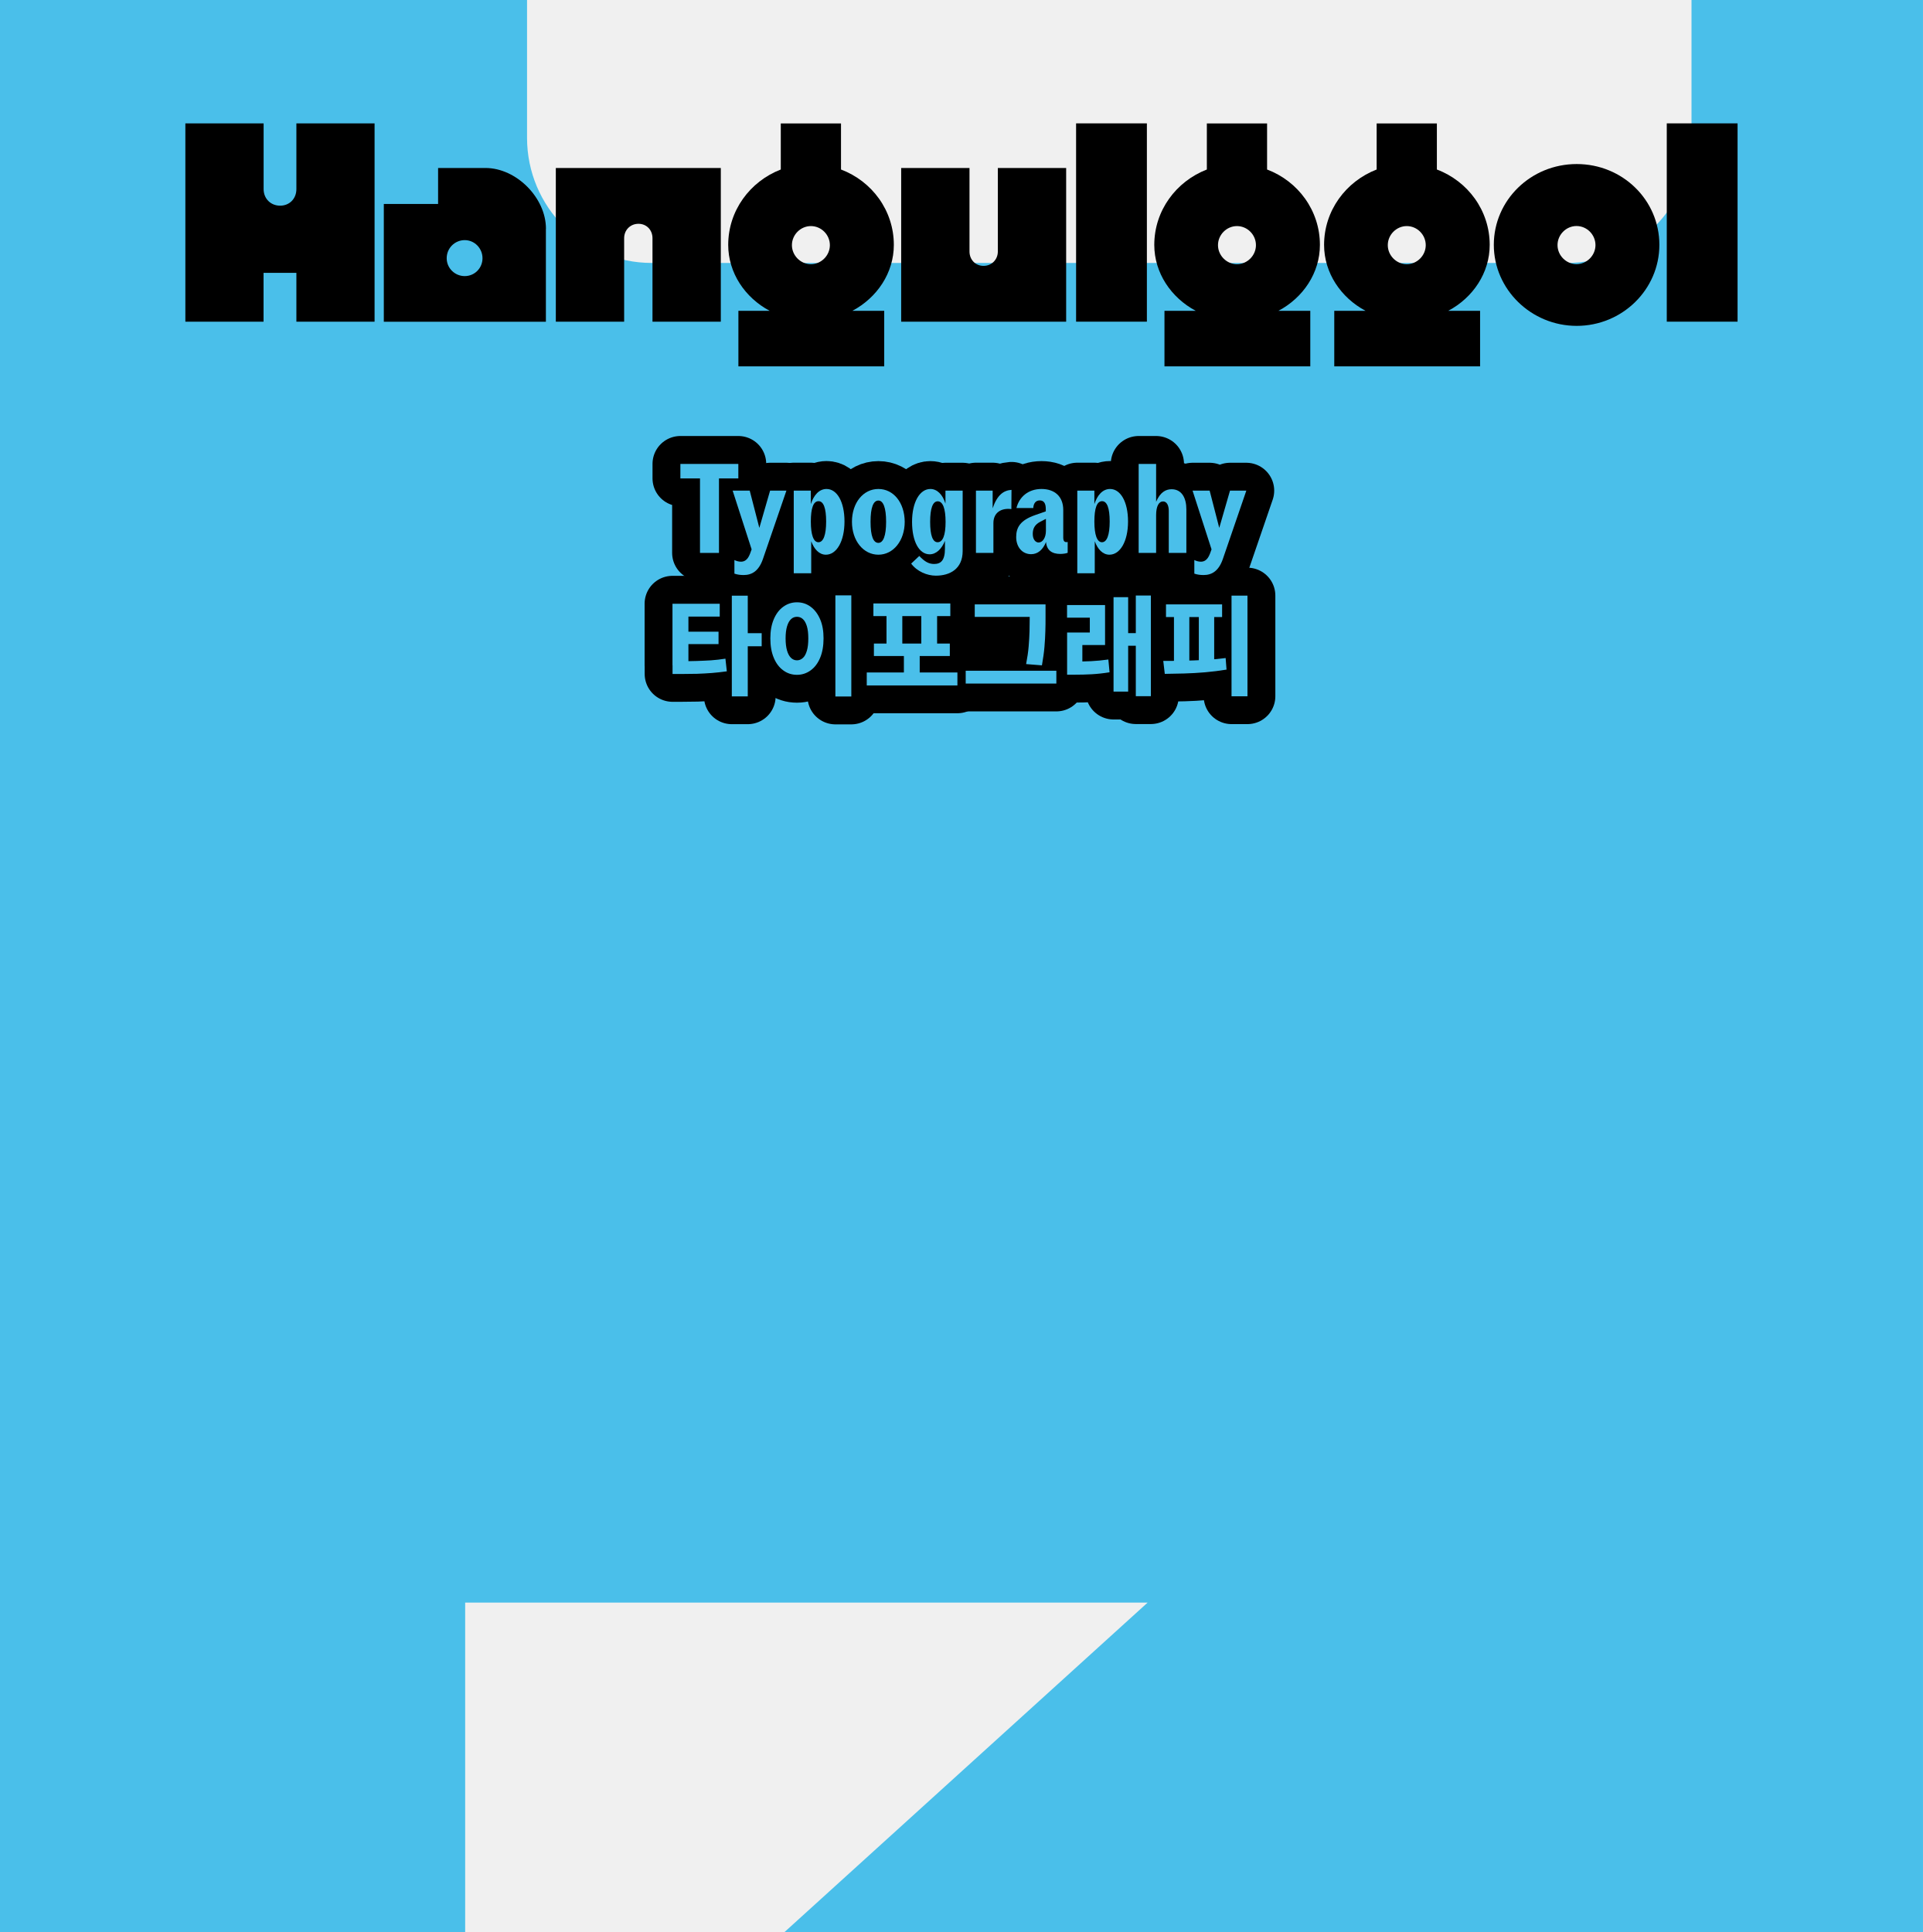
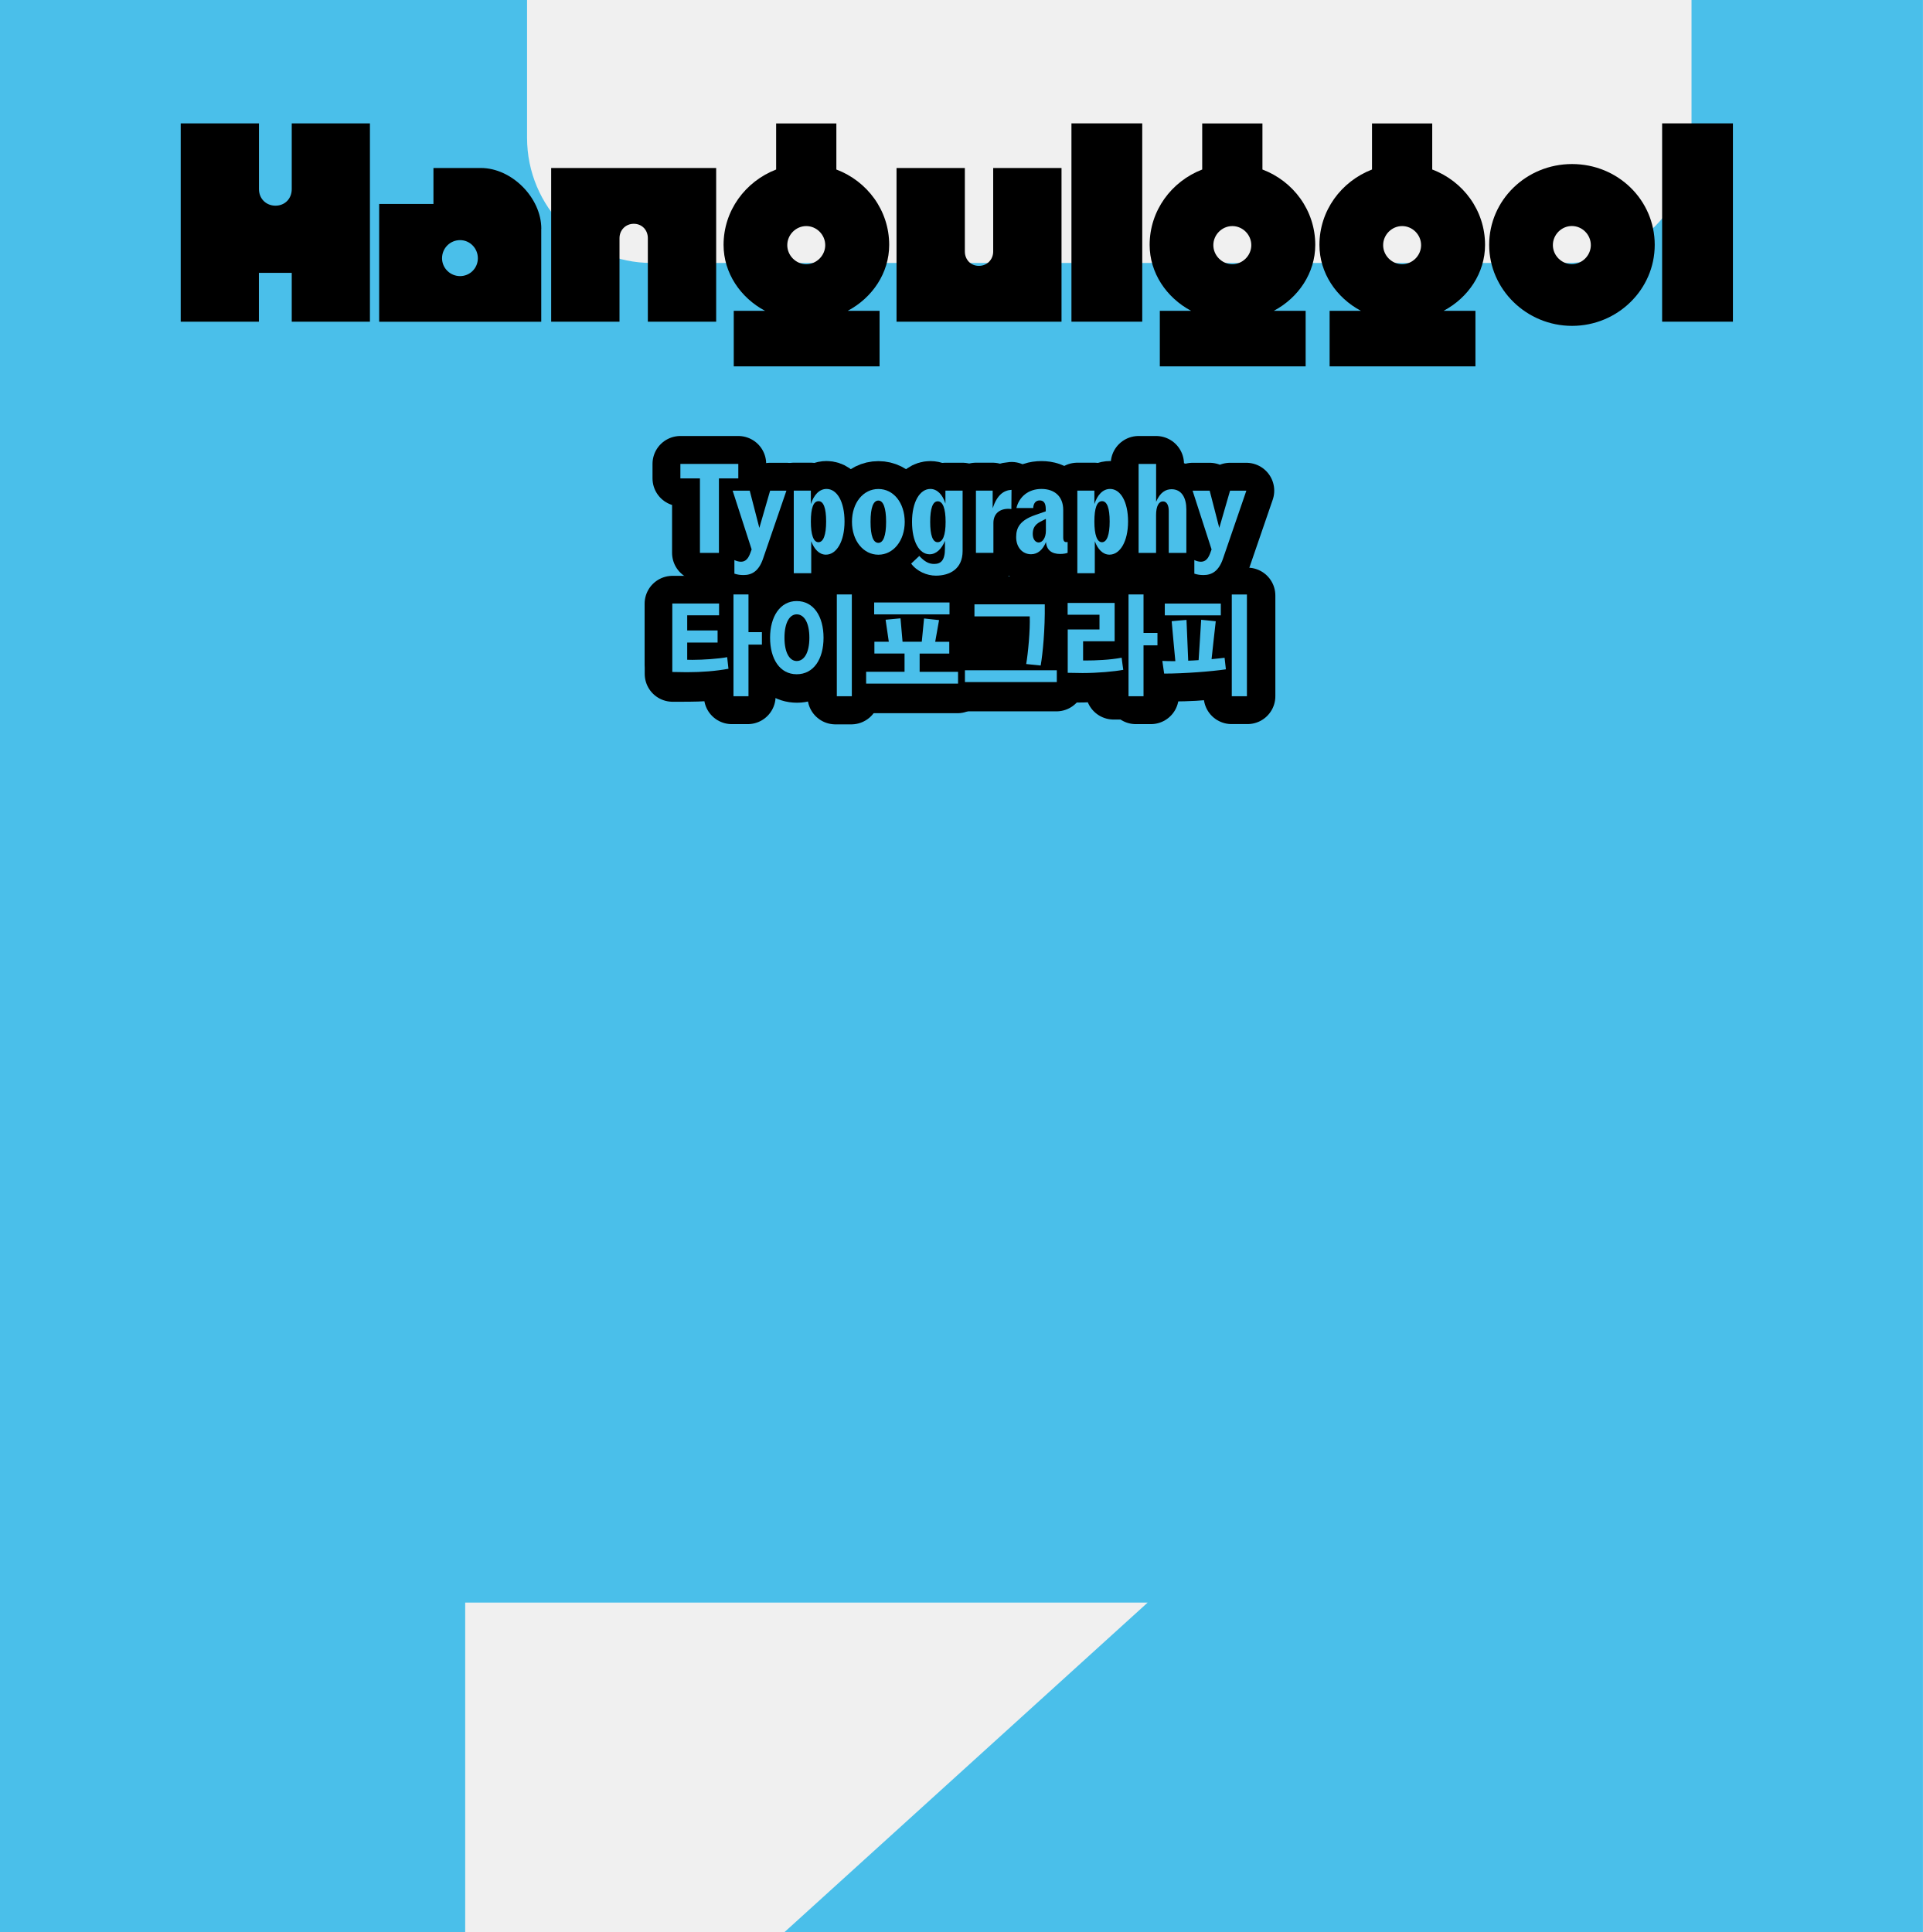
<svg xmlns="http://www.w3.org/2000/svg" width="414" height="416" viewBox="0 0 414 416" fill="none">
-   <g clip-path="url(#clip0_209_8533)">
-     <path d="M414 416V0H364.165V29.657C364.165 44.547 352.153 56.617 337.334 56.617H140.297C125.479 56.617 113.466 44.547 113.466 29.657V0H0V416H100.146V345.068H247.076L168.912 416H413.986H414Z" fill="#4ABFEA" />
-     <path d="M39.92 26.564H56.754V40.715C56.754 42.795 58.293 44.286 60.308 44.286C62.324 44.286 63.809 42.795 63.809 40.715V26.564H80.643V69.263H63.809V58.752H56.74V69.263H39.906V26.564H39.92Z" fill="black" />
-     <path d="M117.525 49.254V69.276H82.631V43.917H94.317V36.171H104.518C111.165 36.171 117.539 42.576 117.539 49.254H117.525ZM96.169 55.604C96.169 57.739 97.926 59.45 100.051 59.45C102.175 59.45 103.878 57.739 103.878 55.604C103.878 53.469 102.175 51.704 100.051 51.704C97.926 51.704 96.169 53.415 96.169 55.604Z" fill="black" />
-     <path d="M119.65 36.171H155.184V69.263H140.474V51.28C140.474 49.514 139.194 48.187 137.451 48.187C135.707 48.187 134.373 49.528 134.373 51.28V69.263H119.663V36.171H119.65Z" fill="black" />
-     <path d="M158.956 66.922H165.698C160.386 64.09 156.777 58.752 156.777 52.73C156.777 45.368 161.449 39.072 168.095 36.499V26.577H181.061V36.499C187.708 39.004 192.434 45.313 192.434 52.73C192.434 58.766 188.824 64.103 183.513 66.922H190.363V78.884H158.97V66.922H158.956ZM178.664 52.785C178.664 50.541 176.812 48.68 174.578 48.68C172.344 48.68 170.492 50.554 170.492 52.785C170.492 55.016 172.358 56.891 174.578 56.891C176.798 56.891 178.664 55.016 178.664 52.785Z" fill="black" />
-     <path d="M229.548 69.263H194.014V36.171H208.723V54.154C208.723 55.919 210.003 57.247 211.747 57.247C213.49 57.247 214.825 55.906 214.825 54.154V36.171H229.534V69.263H229.548Z" fill="black" />
-     <path d="M231.672 26.564H246.913V69.263H231.672V26.564Z" fill="black" />
-     <path d="M250.685 66.922H257.427C252.116 64.09 248.506 58.752 248.506 52.73C248.506 45.368 253.178 39.072 259.824 36.499V26.577H272.79V36.499C279.437 39.004 284.163 45.313 284.163 52.73C284.163 58.766 280.554 64.103 275.242 66.922H282.093V78.884H250.699V66.922H250.685ZM270.393 52.785C270.393 50.541 268.541 48.68 266.307 48.68C264.074 48.68 262.221 50.554 262.221 52.785C262.221 55.016 264.087 56.891 266.307 56.891C268.527 56.891 270.393 55.016 270.393 52.785Z" fill="black" />
-     <path d="M287.241 66.922H293.983C288.671 64.09 285.062 58.752 285.062 52.73C285.062 45.368 289.733 39.072 296.38 36.499V26.577H309.346V36.499C315.992 39.004 320.718 45.313 320.718 52.73C320.718 58.766 317.109 64.103 311.797 66.922H318.648V78.884H287.255V66.922H287.241ZM306.949 52.785C306.949 50.541 305.096 48.68 302.863 48.68C300.629 48.68 298.777 50.554 298.777 52.785C298.777 55.016 300.643 56.891 302.863 56.891C305.083 56.891 306.949 55.016 306.949 52.785Z" fill="black" />
-     <path d="M321.604 52.717C321.604 43.11 329.571 35.322 339.445 35.322C349.32 35.322 357.246 43.069 357.246 52.717C357.246 62.365 349.224 70.166 339.445 70.166C329.666 70.166 321.604 62.324 321.604 52.717ZM343.49 52.772C343.49 50.527 341.638 48.666 339.405 48.666C337.171 48.666 335.319 50.541 335.319 52.772C335.319 55.002 337.185 56.877 339.405 56.877C341.625 56.877 343.49 55.002 343.49 52.772Z" fill="black" />
-     <path d="M358.84 26.564H374.081V69.263H358.84V26.564Z" fill="black" />
-     <path d="M150.703 103.001H146.481V99.881H158.956V103.001H154.789V119.041H150.703V103.001Z" fill="#4ABFEA" stroke="black" stroke-width="12" stroke-linecap="round" stroke-linejoin="round" />
-     <path d="M158.112 123.516V120.587C158.466 120.779 159.038 120.943 159.501 120.943C160.128 120.943 160.918 120.724 161.49 119.192L161.817 118.288L157.731 105.643H161.408L163.478 113.663L165.794 105.643H169.308L164.241 120.396C163.342 122.969 161.871 123.817 160.101 123.817C159.392 123.817 158.766 123.735 158.112 123.516Z" fill="#4ABFEA" stroke="black" stroke-width="12" stroke-linecap="round" stroke-linejoin="round" />
-     <path d="M170.887 105.629H174.565V108.53C175.191 106.587 176.363 105.273 177.942 105.273C180.176 105.273 181.811 107.983 181.811 112.28C181.811 116.577 180.094 119.424 177.806 119.424C176.363 119.424 175.273 118.247 174.647 116.523V123.42H170.887V105.629ZM176.199 116.742C177.261 116.742 177.861 115.182 177.861 112.28C177.861 109.379 177.289 107.901 176.226 107.901C175.11 107.901 174.565 109.406 174.565 112.28C174.565 115.154 175.137 116.742 176.199 116.742Z" fill="#4ABFEA" stroke="black" stroke-width="12" stroke-linecap="round" stroke-linejoin="round" />
-     <path d="M183.417 112.349C183.417 108.27 185.842 105.287 189.111 105.287C192.379 105.287 194.749 108.243 194.776 112.349C194.776 116.427 192.325 119.438 189.111 119.438C185.896 119.438 183.417 116.454 183.417 112.349ZM189.111 116.892C190.146 116.892 190.772 115.387 190.772 112.349C190.772 109.31 190.146 107.778 189.111 107.778C188.021 107.778 187.422 109.256 187.422 112.349C187.422 115.442 188.021 116.892 189.111 116.892Z" fill="#4ABFEA" stroke="black" stroke-width="12" stroke-linecap="round" stroke-linejoin="round" />
-     <path d="M196.166 121.354L197.909 119.711C199.053 120.916 199.952 121.436 201.096 121.436C202.54 121.436 203.439 120.697 203.439 118.124V116.454C202.758 118.179 201.559 119.356 200.143 119.356C197.909 119.356 196.356 116.646 196.356 112.376C196.356 108.106 198.018 105.287 200.306 105.287C201.75 105.287 202.948 106.491 203.548 108.435V105.643H207.252V118.644C207.252 122.531 204.474 123.954 201.477 123.954C199.598 123.954 197.419 123.051 196.166 121.354ZM201.859 116.755C202.976 116.755 203.575 115.25 203.575 112.376C203.575 109.502 202.976 107.942 201.886 107.942C200.796 107.942 200.252 109.502 200.252 112.376C200.252 115.25 200.797 116.755 201.859 116.755Z" fill="#4ABFEA" stroke="black" stroke-width="12" stroke-linecap="round" stroke-linejoin="round" />
-     <path d="M210.112 105.629H213.708V109.434C214.661 106.587 216.051 105.574 217.767 105.465L217.739 109.598C215.478 109.324 213.871 110.419 213.871 112.609V119.041H210.112V105.629Z" fill="#4ABFEA" stroke="black" stroke-width="12" stroke-linecap="round" stroke-linejoin="round" />
-     <path d="M218.774 115.633C218.774 113.608 219.619 112.048 222.806 110.925L225.148 110.104V109.584C225.148 108.352 224.713 107.75 223.841 107.75C222.969 107.75 222.506 108.407 222.452 109.393H218.829C219.428 106.957 221.417 105.287 224.222 105.287C227.028 105.287 228.908 106.874 228.908 109.803V115.743C228.908 116.536 229.207 116.728 229.589 116.728C229.725 116.728 229.806 116.701 229.861 116.701V119.027C229.561 119.164 228.908 119.274 228.254 119.274C226.483 119.274 225.339 118.48 225.203 116.701C224.522 118.37 223.432 119.328 221.989 119.328C220.136 119.328 218.774 117.85 218.774 115.633ZM223.596 116.81C224.467 116.81 225.176 115.797 225.176 114.292V111.719L224.004 112.321C222.724 112.978 222.343 113.854 222.343 114.976C222.343 116.181 222.969 116.81 223.596 116.81Z" fill="#4ABFEA" stroke="black" stroke-width="12" stroke-linecap="round" stroke-linejoin="round" />
-     <path d="M231.931 105.629H235.609V108.53C236.235 106.587 237.406 105.273 238.986 105.273C241.22 105.273 242.854 107.983 242.854 112.28C242.854 116.577 241.138 119.424 238.85 119.424C237.406 119.424 236.317 118.247 235.69 116.523V123.42H231.931V105.629ZM237.243 116.742C238.305 116.742 238.904 115.182 238.904 112.28C238.904 109.379 238.332 107.901 237.27 107.901C236.153 107.901 235.609 109.406 235.609 112.28C235.609 115.154 236.181 116.742 237.243 116.742Z" fill="#4ABFEA" stroke="black" stroke-width="12" stroke-linecap="round" stroke-linejoin="round" />
-     <path d="M245.142 99.881H248.901V108.038C249.773 105.985 250.972 105.328 252.225 105.328C254.458 105.328 255.412 107.271 255.412 109.653V119.041H251.625V109.981C251.625 108.831 251.217 107.956 250.4 107.956C249.501 107.956 248.901 108.968 248.901 110.912V119.041H245.142V99.881Z" fill="#4ABFEA" stroke="black" stroke-width="12" stroke-linecap="round" stroke-linejoin="round" />
-     <path d="M257.128 123.516V120.587C257.482 120.779 258.054 120.943 258.517 120.943C259.143 120.943 259.933 120.724 260.505 119.192L260.832 118.288L256.746 105.643H260.424L262.494 113.663L264.809 105.643H268.323L263.257 120.396C262.358 122.969 260.887 123.817 259.116 123.817C258.408 123.817 257.781 123.735 257.128 123.516Z" fill="#4ABFEA" stroke="black" stroke-width="12" stroke-linecap="round" stroke-linejoin="round" />
-     <path d="M144.792 129.989H154.952V132.754H148.21V143.223H144.778V129.989H144.792ZM144.792 142.347H146.644C147.816 142.347 148.932 142.347 149.981 142.306C151.03 142.265 152.051 142.238 153.059 142.169C154.067 142.101 155.102 141.978 156.178 141.814L156.478 144.537C155.402 144.688 154.326 144.811 153.277 144.893C152.228 144.975 151.152 145.03 150.076 145.071C148.987 145.098 147.843 145.112 146.644 145.112H144.792V142.347ZM147.407 135.997H154.694V138.68H147.407V135.997ZM157.554 128.251H160.986V149.929H157.554V128.251ZM160.237 136.326H163.982V139.145H160.237V136.326Z" fill="#4ABFEA" stroke="black" stroke-width="12" stroke-linecap="round" stroke-linejoin="round" />
-     <path d="M171.582 129.688C172.672 129.688 173.652 130.003 174.524 130.646C175.382 131.276 176.063 132.179 176.567 133.342C177.071 134.506 177.302 135.874 177.302 137.462C177.302 139.049 177.057 140.472 176.567 141.636C176.077 142.813 175.396 143.716 174.524 144.345C173.652 144.975 172.685 145.303 171.582 145.303C170.479 145.303 169.498 144.989 168.627 144.345C167.755 143.716 167.074 142.813 166.584 141.636C166.093 140.459 165.848 139.077 165.848 137.462C165.848 135.847 166.093 134.506 166.584 133.342C167.074 132.179 167.755 131.276 168.627 130.646C169.498 130.017 170.479 129.688 171.582 129.688ZM171.582 132.809C171.092 132.809 170.656 132.973 170.302 133.315C169.934 133.657 169.648 134.177 169.444 134.861C169.239 135.546 169.131 136.422 169.131 137.462C169.131 138.502 169.239 139.391 169.444 140.089C169.648 140.787 169.934 141.307 170.302 141.663C170.67 142.005 171.092 142.183 171.582 142.183C172.072 142.183 172.481 142.005 172.862 141.663C173.244 141.321 173.516 140.787 173.72 140.089C173.925 139.391 174.02 138.515 174.02 137.462C174.02 136.408 173.925 135.559 173.72 134.861C173.516 134.177 173.23 133.657 172.862 133.315C172.495 132.973 172.072 132.809 171.582 132.809ZM179.849 128.197H183.281V149.97H179.849V128.197Z" fill="#4ABFEA" stroke="black" stroke-width="12" stroke-linecap="round" stroke-linejoin="round" />
-     <path d="M186.604 144.783H206.122V147.575H186.604V144.783ZM188.035 129.921H204.596V132.644H188.035V129.921ZM188.144 138.556H204.487V141.239H188.144V138.556ZM190.854 132.206H194.259V138.844H190.854V132.206ZM194.599 140.089H198.004V146.042H194.599V140.089ZM198.345 132.206H201.75V138.844H198.345V132.206Z" fill="#4ABFEA" stroke="black" stroke-width="12" stroke-linecap="round" stroke-linejoin="round" />
-     <path d="M207.906 144.414H227.423V147.178H207.906V144.414ZM209.854 130.126H223.473V132.822H209.854V130.126ZM221.689 130.126H225.094V132.822C225.094 133.862 225.094 134.902 225.053 135.943C225.012 136.983 224.972 138.091 224.863 139.268C224.767 140.445 224.577 141.773 224.318 143.251L220.913 142.977C221.172 141.608 221.362 140.349 221.458 139.186C221.553 138.023 221.621 136.928 221.648 135.888C221.676 134.848 221.689 133.835 221.689 132.836V130.14V130.126Z" fill="#4ABFEA" stroke="black" stroke-width="12" stroke-linecap="round" stroke-linejoin="round" />
-     <path d="M229.711 130.277H237.91V138.885H233.021V143.442H229.738V136.189H234.628V133H229.725V130.277H229.711ZM229.738 142.443H231.264C232.544 142.443 233.77 142.416 234.928 142.361C236.099 142.306 237.325 142.183 238.618 142.005L238.877 144.756C237.529 144.975 236.262 145.112 235.05 145.18C233.838 145.249 232.571 145.276 231.264 145.276H229.738V142.457V142.443ZM239.735 128.58H242.881V148.916H239.735V128.58ZM241.86 136.326H245.292V139.049H241.86V136.326ZM244.529 128.224H247.771V149.902H244.529V128.224Z" fill="#4ABFEA" stroke="black" stroke-width="12" stroke-linecap="round" stroke-linejoin="round" />
-     <path d="M250.767 145.084L250.44 142.293C251.734 142.293 253.137 142.293 254.649 142.252C256.161 142.224 257.713 142.169 259.293 142.087C260.873 142.005 262.399 141.868 263.87 141.677L264.06 144.168C262.562 144.414 261.037 144.605 259.47 144.742C257.904 144.879 256.392 144.961 254.921 145.002C253.45 145.043 252.061 145.071 250.767 145.084ZM251.026 130.126H263.107V132.85H251.026V130.126ZM252.742 132.261H256.052V143.032H252.742V132.261ZM258.095 132.261H261.404V143.032H258.095V132.261ZM265.136 128.238H268.568V149.915H265.136V128.238Z" fill="#4ABFEA" stroke="black" stroke-width="12" stroke-linecap="round" stroke-linejoin="round" />
-     <path d="M150.703 103.015H146.481V99.895H158.956V103.015H154.789V119.055H150.703V103.015Z" fill="#4ABFEA" />
-     <path d="M158.112 123.516V120.587C158.466 120.779 159.038 120.943 159.501 120.943C160.128 120.943 160.918 120.724 161.49 119.192L161.817 118.288L157.731 105.643H161.408L163.478 113.663L165.794 105.643H169.308L164.241 120.396C163.342 122.969 161.871 123.817 160.101 123.817C159.392 123.817 158.766 123.735 158.112 123.516Z" fill="#4ABFEA" />
-     <path d="M170.887 105.643H174.565V108.544C175.191 106.601 176.363 105.287 177.942 105.287C180.176 105.287 181.811 107.997 181.811 112.294C181.811 116.591 180.094 119.438 177.806 119.438C176.363 119.438 175.273 118.261 174.647 116.536V123.434H170.887V105.643ZM176.199 116.755C177.261 116.755 177.861 115.195 177.861 112.294C177.861 109.393 177.289 107.915 176.226 107.915C175.11 107.915 174.565 109.42 174.565 112.294C174.565 115.168 175.137 116.755 176.199 116.755Z" fill="#4ABFEA" />
-     <path d="M183.417 112.349C183.417 108.27 185.842 105.287 189.111 105.287C192.379 105.287 194.749 108.243 194.776 112.349C194.776 116.427 192.325 119.438 189.111 119.438C185.896 119.438 183.417 116.454 183.417 112.349ZM189.111 116.892C190.146 116.892 190.772 115.387 190.772 112.349C190.772 109.31 190.146 107.778 189.111 107.778C188.021 107.778 187.422 109.256 187.422 112.349C187.422 115.442 188.021 116.892 189.111 116.892Z" fill="#4ABFEA" />
-     <path d="M196.166 121.354L197.909 119.711C199.053 120.916 199.952 121.436 201.096 121.436C202.54 121.436 203.439 120.697 203.439 118.124V116.454C202.758 118.179 201.559 119.356 200.143 119.356C197.909 119.356 196.356 116.646 196.356 112.376C196.356 108.106 198.018 105.287 200.306 105.287C201.75 105.287 202.948 106.491 203.548 108.435V105.643H207.252V118.644C207.252 122.531 204.474 123.954 201.477 123.954C199.598 123.954 197.419 123.051 196.166 121.354ZM201.859 116.755C202.976 116.755 203.575 115.25 203.575 112.376C203.575 109.502 202.976 107.942 201.886 107.942C200.796 107.942 200.252 109.502 200.252 112.376C200.252 115.25 200.797 116.755 201.859 116.755Z" fill="#4ABFEA" />
-     <path d="M210.112 105.643H213.708V109.447C214.661 106.601 216.051 105.588 217.767 105.479L217.739 109.612C215.478 109.338 213.871 110.433 213.871 112.622V119.055H210.112V105.643Z" fill="#4ABFEA" />
-     <path d="M218.774 115.633C218.774 113.608 219.619 112.048 222.806 110.925L225.148 110.104V109.584C225.148 108.352 224.713 107.75 223.841 107.75C222.969 107.75 222.506 108.407 222.452 109.393H218.829C219.428 106.957 221.417 105.287 224.222 105.287C227.028 105.287 228.908 106.874 228.908 109.803V115.743C228.908 116.536 229.207 116.728 229.589 116.728C229.725 116.728 229.806 116.701 229.861 116.701V119.027C229.561 119.164 228.908 119.274 228.254 119.274C226.483 119.274 225.339 118.48 225.203 116.701C224.522 118.37 223.432 119.328 221.989 119.328C220.136 119.328 218.774 117.85 218.774 115.633ZM223.596 116.81C224.467 116.81 225.176 115.797 225.176 114.292V111.719L224.004 112.321C222.724 112.978 222.343 113.854 222.343 114.976C222.343 116.181 222.969 116.81 223.596 116.81Z" fill="#4ABFEA" />
-     <path d="M231.931 105.643H235.609V108.544C236.235 106.601 237.406 105.287 238.986 105.287C241.22 105.287 242.854 107.997 242.854 112.294C242.854 116.591 241.138 119.438 238.85 119.438C237.406 119.438 236.317 118.261 235.69 116.536V123.434H231.931V105.643ZM237.243 116.755C238.305 116.755 238.904 115.195 238.904 112.294C238.904 109.393 238.332 107.915 237.27 107.915C236.153 107.915 235.609 109.42 235.609 112.294C235.609 115.168 236.181 116.755 237.243 116.755Z" fill="#4ABFEA" />
-     <path d="M245.142 99.895H248.901V108.051C249.773 105.999 250.972 105.342 252.225 105.342C254.458 105.342 255.412 107.285 255.412 109.666V119.055H251.625V109.995C251.625 108.845 251.217 107.969 250.4 107.969C249.501 107.969 248.901 108.982 248.901 110.925V119.055H245.142V99.895Z" fill="#4ABFEA" />
-     <path d="M257.128 123.516V120.587C257.482 120.779 258.054 120.943 258.517 120.943C259.143 120.943 259.933 120.724 260.505 119.192L260.832 118.288L256.746 105.643H260.424L262.494 113.663L264.809 105.643H268.323L263.257 120.396C262.358 122.969 260.887 123.817 259.116 123.817C258.408 123.817 257.781 123.735 257.128 123.516Z" fill="#4ABFEA" />
-     <path d="M144.792 130.003H154.952V132.767H148.21V143.237H144.778V130.003H144.792ZM144.792 142.361H146.644C147.816 142.361 148.932 142.361 149.981 142.32C151.03 142.279 152.051 142.252 153.059 142.183C154.067 142.115 155.102 141.992 156.178 141.827L156.478 144.551C155.402 144.701 154.326 144.824 153.277 144.907C152.228 144.989 151.152 145.043 150.076 145.084C148.987 145.112 147.843 145.126 146.644 145.126H144.792V142.361ZM147.407 136.011H154.694V138.693H147.407V136.011ZM157.554 128.265H160.986V149.943H157.554V128.265ZM160.237 136.339H163.982V139.159H160.237V136.339Z" fill="#4ABFEA" />
-     <path d="M171.582 129.688C172.672 129.688 173.652 130.003 174.524 130.646C175.382 131.276 176.063 132.179 176.567 133.342C177.071 134.506 177.302 135.874 177.302 137.462C177.302 139.049 177.057 140.472 176.567 141.636C176.077 142.813 175.396 143.716 174.524 144.345C173.652 144.975 172.685 145.303 171.582 145.303C170.479 145.303 169.498 144.989 168.627 144.345C167.755 143.716 167.074 142.813 166.584 141.636C166.093 140.459 165.848 139.077 165.848 137.462C165.848 135.847 166.093 134.506 166.584 133.342C167.074 132.179 167.755 131.276 168.627 130.646C169.498 130.017 170.479 129.688 171.582 129.688ZM171.582 132.809C171.092 132.809 170.656 132.973 170.302 133.315C169.934 133.657 169.648 134.177 169.444 134.861C169.239 135.546 169.131 136.422 169.131 137.462C169.131 138.502 169.239 139.391 169.444 140.089C169.648 140.787 169.934 141.307 170.302 141.663C170.67 142.005 171.092 142.183 171.582 142.183C172.072 142.183 172.481 142.005 172.862 141.663C173.244 141.321 173.516 140.787 173.72 140.089C173.925 139.391 174.02 138.515 174.02 137.462C174.02 136.408 173.925 135.559 173.72 134.861C173.516 134.177 173.23 133.657 172.862 133.315C172.495 132.973 172.072 132.809 171.582 132.809ZM179.849 128.197H183.281V149.97H179.849V128.197Z" fill="#4ABFEA" />
-     <path d="M186.604 144.797H206.122V147.589H186.604V144.797ZM188.035 129.935H204.596V132.658H188.035V129.935ZM188.144 138.57H204.487V141.253H188.144V138.57ZM190.854 132.22H194.259V138.858H190.854V132.22ZM194.599 140.103H198.004V146.056H194.599V140.103ZM198.345 132.22H201.75V138.858H198.345V132.22Z" fill="#4ABFEA" />
-     <path d="M207.906 144.428H227.423V147.192H207.906V144.428ZM209.854 130.14H223.473V132.836H209.854V130.14ZM221.689 130.14H225.094V132.836C225.094 133.876 225.094 134.916 225.053 135.956C225.012 136.996 224.972 138.105 224.863 139.282C224.767 140.459 224.577 141.786 224.318 143.264L220.913 142.991C221.172 141.622 221.362 140.363 221.458 139.2C221.553 138.036 221.621 136.942 221.648 135.902C221.676 134.861 221.689 133.849 221.689 132.85V130.154V130.14Z" fill="#4ABFEA" />
-     <path d="M229.711 130.277H237.91V138.885H233.021V143.442H229.738V136.189H234.628V133H229.725V130.277H229.711ZM229.738 142.443H231.264C232.544 142.443 233.77 142.416 234.928 142.361C236.099 142.306 237.325 142.183 238.618 142.005L238.877 144.756C237.529 144.975 236.262 145.112 235.05 145.18C233.838 145.249 232.571 145.276 231.264 145.276H229.738V142.457V142.443ZM239.735 128.58H242.881V148.916H239.735V128.58ZM241.86 136.326H245.292V139.049H241.86V136.326ZM244.529 128.224H247.771V149.902H244.529V128.224Z" fill="#4ABFEA" />
-     <path d="M250.767 145.098L250.44 142.306C251.734 142.306 253.137 142.306 254.649 142.265C256.161 142.238 257.713 142.183 259.293 142.101C260.873 142.019 262.399 141.882 263.87 141.69L264.06 144.181C262.562 144.428 261.037 144.619 259.47 144.756C257.904 144.893 256.392 144.975 254.921 145.016C253.45 145.057 252.061 145.084 250.767 145.098ZM251.026 130.14H263.107V132.863H251.026V130.14ZM252.742 132.275H256.052V143.045H252.742V132.275ZM258.095 132.275H261.404V143.045H258.095V132.275ZM265.136 128.251H268.568V149.929H265.136V128.251Z" fill="#4ABFEA" />
+   <g clip-path="url(#clip0_436_2555)">
+     <mask id="mask0_436_2555" style="mask-type:luminance" maskUnits="userSpaceOnUse" x="0" y="0" width="414" height="416">
+       <path d="M414 0H0V416H414V0Z" fill="white" />
+     </mask>
+     <g mask="url(#mask0_436_2555)">
+       <path d="M414 416V0H364.17V29.66C364.17 44.55 352.16 56.62 337.34 56.62H140.3C125.48 56.62 113.47 44.55 113.47 29.66V0H0V416H100.15V345.07H247.08L168.92 416H414.01H414Z" fill="#4ABFEA" />
+       <path d="M150.7 103H146.48V99.88H158.95V103H154.78V119.04H150.69V103H150.7Z" fill="#4ABFEA" stroke="black" stroke-width="12" stroke-linecap="round" stroke-linejoin="round" />
+       <path d="M158.11 123.52V120.59C158.46 120.78 159.04 120.95 159.5 120.95C160.13 120.95 160.92 120.73 161.49 119.2L161.82 118.3L157.73 105.65H161.41L163.48 113.67L165.8 105.65H169.31L164.24 120.4C163.34 122.97 161.87 123.82 160.1 123.82C159.39 123.82 158.77 123.74 158.11 123.52Z" fill="#4ABFEA" stroke="black" stroke-width="12" stroke-linecap="round" stroke-linejoin="round" />
+       <path d="M170.89 105.63H174.57V108.53C175.2 106.59 176.37 105.27 177.95 105.27C180.18 105.27 181.82 107.98 181.82 112.28C181.82 116.58 180.1 119.42 177.81 119.42C176.37 119.42 175.28 118.24 174.65 116.52V123.42H170.89V105.63ZM176.2 116.74C177.26 116.74 177.86 115.18 177.86 112.28C177.86 109.38 177.29 107.9 176.23 107.9C175.11 107.9 174.57 109.4 174.57 112.28C174.57 115.16 175.14 116.74 176.2 116.74Z" fill="#4ABFEA" stroke="black" stroke-width="12" stroke-linecap="round" stroke-linejoin="round" />
+       <path d="M183.42 112.35C183.42 108.27 185.84 105.29 189.11 105.29C192.38 105.29 194.75 108.25 194.78 112.35C194.78 116.43 192.33 119.44 189.11 119.44C185.89 119.44 183.42 116.46 183.42 112.35ZM189.11 116.89C190.15 116.89 190.77 115.39 190.77 112.35C190.77 109.31 190.14 107.78 189.11 107.78C188.02 107.78 187.42 109.26 187.42 112.35C187.42 115.44 188.02 116.89 189.11 116.89Z" fill="#4ABFEA" stroke="black" stroke-width="12" stroke-linecap="round" stroke-linejoin="round" />
+       <path d="M196.17 121.35L197.91 119.71C199.05 120.92 199.95 121.43 201.1 121.43C202.54 121.43 203.44 120.69 203.44 118.12V116.45C202.76 118.17 201.56 119.35 200.14 119.35C197.91 119.35 196.35 116.64 196.35 112.37C196.35 108.1 198.01 105.28 200.3 105.28C201.74 105.28 202.94 106.48 203.54 108.43V105.64H207.24V118.64C207.24 122.53 204.46 123.95 201.47 123.95C199.59 123.95 197.41 123.05 196.16 121.35H196.17ZM201.86 116.75C202.98 116.75 203.58 115.25 203.58 112.37C203.58 109.49 202.98 107.94 201.89 107.94C200.8 107.94 200.26 109.5 200.26 112.37C200.26 115.24 200.8 116.75 201.87 116.75H201.86Z" fill="#4ABFEA" stroke="black" stroke-width="12" stroke-linecap="round" stroke-linejoin="round" />
+       <path d="M210.11 105.63H213.71V109.44C214.66 106.59 216.05 105.58 217.77 105.47L217.74 109.6C215.48 109.33 213.87 110.42 213.87 112.61V119.04H210.11V105.63Z" fill="#4ABFEA" stroke="black" stroke-width="12" stroke-linecap="round" stroke-linejoin="round" />
+       <path d="M218.77 115.63C218.77 113.6 219.62 112.04 222.8 110.92L225.14 110.1V109.58C225.14 108.35 224.71 107.75 223.83 107.75C222.95 107.75 222.49 108.41 222.44 109.39H218.82C219.42 106.95 221.41 105.28 224.21 105.28C227.01 105.28 228.9 106.87 228.9 109.8V115.74C228.9 116.53 229.2 116.73 229.58 116.73C229.72 116.73 229.8 116.7 229.85 116.7V119.03C229.55 119.17 228.9 119.28 228.24 119.28C226.47 119.28 225.33 118.49 225.19 116.71C224.51 118.38 223.42 119.34 221.98 119.34C220.13 119.34 218.77 117.86 218.77 115.65V115.63ZM223.59 116.81C224.46 116.81 225.17 115.8 225.17 114.29V111.72L224 112.32C222.72 112.98 222.34 113.85 222.34 114.97C222.34 116.18 222.97 116.8 223.59 116.8V116.81Z" fill="#4ABFEA" stroke="black" stroke-width="12" stroke-linecap="round" stroke-linejoin="round" />
+       <path d="M231.93 105.63H235.61V108.53C236.24 106.59 237.41 105.27 238.99 105.27C241.22 105.27 242.86 107.98 242.86 112.28C242.86 116.58 241.14 119.42 238.86 119.42C237.42 119.42 236.33 118.24 235.7 116.52V123.42H231.94V105.63H231.93ZM237.24 116.74C238.3 116.74 238.9 115.18 238.9 112.28C238.9 109.38 238.33 107.9 237.27 107.9C236.15 107.9 235.61 109.4 235.61 112.28C235.61 115.16 236.18 116.74 237.24 116.74Z" fill="#4ABFEA" stroke="black" stroke-width="12" stroke-linecap="round" stroke-linejoin="round" />
+       <path d="M245.14 99.88H248.9V108.04C249.77 105.99 250.97 105.33 252.22 105.33C254.45 105.33 255.41 107.27 255.41 109.65V119.04H251.62V109.98C251.62 108.83 251.21 107.95 250.39 107.95C249.49 107.95 248.89 108.96 248.89 110.91V119.04H245.13V99.88H245.14Z" fill="#4ABFEA" stroke="black" stroke-width="12" stroke-linecap="round" stroke-linejoin="round" />
+       <path d="M257.13 123.52V120.59C257.48 120.78 258.06 120.95 258.52 120.95C259.15 120.95 259.94 120.73 260.51 119.2L260.84 118.3L256.75 105.65H260.43L262.5 113.67L264.82 105.65H268.33L263.26 120.4C262.36 122.97 260.89 123.82 259.12 123.82C258.41 123.82 257.79 123.74 257.13 123.52Z" fill="#4ABFEA" stroke="black" stroke-width="12" stroke-linecap="round" stroke-linejoin="round" />
+       <path d="M148.21 143.22H144.78V129.99H154.95V132.75H148.21M144.79 142.34H146.64C147.81 142.34 148.93 142.34 149.98 142.3C151.03 142.26 152.05 142.23 153.06 142.16C154.07 142.09 155.1 141.97 156.18 141.8L156.48 144.52C155.4 144.67 154.33 144.79 153.28 144.88C152.23 144.96 151.16 145.02 150.08 145.06C148.99 145.09 147.85 145.1 146.65 145.1H144.8V142.34H144.79ZM147.4 135.99H154.69V138.67H147.4V135.99ZM160.98 149.92H157.55ZM160.23 136.32H163.97V139.14H160.23V136.32Z" fill="#4ABFEA" />
+       <path d="M148.21 143.22H144.78V129.99H154.95V132.75H148.21M160.98 149.92H157.55M144.79 142.34H146.64C147.81 142.34 148.93 142.34 149.98 142.3C151.03 142.26 152.05 142.23 153.06 142.16C154.07 142.09 155.1 141.97 156.18 141.8L156.48 144.52C155.4 144.67 154.33 144.79 153.28 144.88C152.23 144.96 151.16 145.02 150.08 145.06C148.99 145.09 147.85 145.1 146.65 145.1H144.8V142.34H144.79ZM147.4 135.99H154.69V138.67H147.4V135.99ZM160.23 136.32H163.97V139.14H160.23V136.32Z" stroke="black" stroke-width="12" stroke-linecap="round" stroke-linejoin="round" />
+       <path d="M171.58 129.69C172.67 129.69 173.65 130.01 174.52 130.65C175.38 131.28 176.06 132.18 176.56 133.35C177.06 134.51 177.3 135.88 177.3 137.47C177.3 139.06 177.06 140.48 176.56 141.64C176.07 142.82 175.39 143.72 174.52 144.35C173.65 144.98 172.68 145.31 171.58 145.31C170.48 145.31 169.5 145 168.62 144.35C167.75 143.72 167.07 142.82 166.58 141.64C166.09 140.46 165.84 139.08 165.84 137.47C165.84 135.86 166.08 134.51 166.58 133.35C167.07 132.19 167.75 131.28 168.62 130.65C169.49 130.02 170.47 129.69 171.58 129.69ZM171.58 132.81C171.09 132.81 170.65 132.97 170.3 133.32C169.93 133.66 169.65 134.18 169.44 134.87C169.23 135.56 169.13 136.43 169.13 137.47C169.13 138.51 169.24 139.4 169.44 140.1C169.64 140.8 169.93 141.32 170.3 141.67C170.67 142.01 171.09 142.19 171.58 142.19C172.07 142.19 172.48 142.01 172.86 141.67C173.24 141.33 173.51 140.79 173.72 140.1C173.93 139.4 174.02 138.53 174.02 137.47C174.02 136.41 173.92 135.57 173.72 134.87C173.52 134.19 173.23 133.67 172.86 133.32C172.49 132.98 172.07 132.81 171.58 132.81ZM179.85 128.2H183.28V149.97H179.85V128.2Z" fill="#4ABFEA" stroke="black" stroke-width="12" stroke-linecap="round" stroke-linejoin="round" />
+       <path d="M186.6 144.78H206.12V147.57H186.6V144.78ZM188.03 129.92H204.59V132.64H188.03V129.92ZM188.14 138.55H204.48V141.23H188.14V138.55ZM190.85 132.2H194.25V138.84H190.85V132.2ZM194.59 140.08H197.99V146.03H194.59V140.08ZM198.34 132.2H201.74V138.84H198.34V132.2Z" fill="#4ABFEA" stroke="black" stroke-width="12" stroke-linecap="round" stroke-linejoin="round" />
+       <path d="M207.91 144.41H227.43V147.17H207.91V144.41ZM209.86 130.12H223.48V132.82H209.86V130.12ZM221.69 130.12H225.09V132.82C225.09 133.86 225.09 134.9 225.05 135.94C225.01 136.98 224.97 138.09 224.86 139.27C224.76 140.45 224.57 141.77 224.31 143.25L220.91 142.98C221.17 141.61 221.36 140.35 221.45 139.19C221.55 138.03 221.61 136.93 221.64 135.89C221.67 134.85 221.68 133.84 221.68 132.84V130.14L221.69 130.12Z" fill="#4ABFEA" stroke="black" stroke-width="12" stroke-linecap="round" stroke-linejoin="round" />
+       <path d="M229.71 130.28H237.91V138.89H233.02V143.45H229.74V136.2H234.63V133.01H229.73V130.29H229.72L229.71 130.28ZM229.74 142.45H231.27C232.55 142.45 233.78 142.42 234.93 142.37C236.1 142.32 237.33 142.19 238.62 142.01L238.88 144.76C237.53 144.98 236.26 145.12 235.05 145.18C233.84 145.25 232.57 145.28 231.26 145.28H229.73V142.46L229.74 142.45ZM239.74 128.59H242.89V148.93H239.74V128.59ZM241.86 136.34H245.29V139.06H241.86V136.34ZM244.53 128.24H247.77V149.92H244.53V128.24Z" fill="#4ABFEA" stroke="black" stroke-width="12" stroke-linecap="round" stroke-linejoin="round" />
+       <path d="M250.77 145.08L250.44 142.29C251.73 142.29 253.14 142.29 254.65 142.25C256.16 142.22 257.71 142.17 259.29 142.09C260.87 142.01 262.4 141.87 263.87 141.68L264.06 144.17C262.56 144.42 261.04 144.61 259.47 144.74C257.9 144.88 256.39 144.96 254.92 145C253.45 145.04 252.06 145.07 250.77 145.08ZM251.03 130.12H263.11V132.84H251.03V130.12ZM252.75 132.25H256.06V143.02H252.75V132.25ZM258.1 132.25H261.41V143.02H258.1V132.25ZM265.14 128.23H268.57V149.91H265.14V128.23Z" fill="#4ABFEA" stroke="black" stroke-width="12" stroke-linecap="round" stroke-linejoin="round" />
+       <path d="M150.7 103.01H146.48V99.89H158.95V103.01H154.78V119.05H150.69V103.01H150.7Z" fill="#4ABFEA" />
+       <path d="M158.11 123.52V120.59C158.46 120.78 159.04 120.95 159.5 120.95C160.13 120.95 160.92 120.73 161.49 119.2L161.82 118.3L157.73 105.65H161.41L163.48 113.67L165.8 105.65H169.31L164.24 120.4C163.34 122.97 161.87 123.82 160.1 123.82C159.39 123.82 158.77 123.74 158.11 123.52Z" fill="#4ABFEA" />
+       <path d="M170.89 105.64H174.57V108.54C175.2 106.6 176.37 105.28 177.95 105.28C180.18 105.28 181.82 107.99 181.82 112.29C181.82 116.59 180.1 119.43 177.81 119.43C176.37 119.43 175.28 118.25 174.65 116.53V123.43H170.89V105.64ZM176.2 116.75C177.26 116.75 177.86 115.19 177.86 112.29C177.86 109.39 177.29 107.91 176.23 107.91C175.11 107.91 174.57 109.41 174.57 112.29C174.57 115.17 175.14 116.75 176.2 116.75Z" fill="#4ABFEA" />
+       <path d="M183.42 112.35C183.42 108.27 185.84 105.29 189.11 105.29C192.38 105.29 194.75 108.25 194.78 112.35C194.78 116.43 192.33 119.44 189.11 119.44C185.89 119.44 183.42 116.46 183.42 112.35ZM189.11 116.89C190.15 116.89 190.77 115.39 190.77 112.35C190.77 109.31 190.14 107.78 189.11 107.78C188.02 107.78 187.42 109.26 187.42 112.35C187.42 115.44 188.02 116.89 189.11 116.89Z" fill="#4ABFEA" />
+       <path d="M196.17 121.35L197.91 119.71C199.05 120.92 199.95 121.43 201.1 121.43C202.54 121.43 203.44 120.69 203.44 118.12V116.45C202.76 118.17 201.56 119.35 200.14 119.35C197.91 119.35 196.35 116.64 196.35 112.37C196.35 108.1 198.01 105.28 200.3 105.28C201.74 105.28 202.94 106.48 203.54 108.43V105.64H207.24V118.64C207.24 122.53 204.46 123.95 201.47 123.95C199.59 123.95 197.41 123.05 196.16 121.35H196.17ZM201.86 116.75C202.98 116.75 203.58 115.25 203.58 112.37C203.58 109.49 202.98 107.94 201.89 107.94C200.8 107.94 200.26 109.5 200.26 112.37C200.26 115.24 200.8 116.75 201.87 116.75H201.86Z" fill="#4ABFEA" />
+       <path d="M210.11 105.64H213.71V109.44C214.66 106.59 216.05 105.58 217.77 105.47L217.74 109.6C215.48 109.33 213.87 110.42 213.87 112.61V119.04H210.11V105.63V105.64Z" fill="#4ABFEA" />
+       <path d="M218.77 115.63C218.77 113.6 219.62 112.04 222.8 110.92L225.14 110.1V109.58C225.14 108.35 224.71 107.75 223.83 107.75C222.95 107.75 222.49 108.41 222.44 109.39H218.82C219.42 106.95 221.41 105.28 224.21 105.28C227.01 105.28 228.9 106.87 228.9 109.8V115.74C228.9 116.53 229.2 116.73 229.58 116.73C229.72 116.73 229.8 116.7 229.85 116.7V119.03C229.55 119.17 228.9 119.28 228.24 119.28C226.47 119.28 225.33 118.49 225.19 116.71C224.51 118.38 223.42 119.34 221.98 119.34C220.13 119.34 218.77 117.86 218.77 115.65V115.63ZM223.59 116.81C224.46 116.81 225.17 115.8 225.17 114.29V111.72L224 112.32C222.72 112.98 222.34 113.85 222.34 114.97C222.34 116.18 222.97 116.8 223.59 116.8V116.81Z" fill="#4ABFEA" />
+       <path d="M231.93 105.64H235.61V108.54C236.24 106.6 237.41 105.28 238.99 105.28C241.22 105.28 242.86 107.99 242.86 112.29C242.86 116.59 241.14 119.43 238.86 119.43C237.42 119.43 236.33 118.25 235.7 116.53V123.43H231.94V105.64H231.93ZM237.24 116.75C238.3 116.75 238.9 115.19 238.9 112.29C238.9 109.39 238.33 107.91 237.27 107.91C236.15 107.91 235.61 109.41 235.61 112.29C235.61 115.17 236.18 116.75 237.24 116.75Z" fill="#4ABFEA" />
+       <path d="M245.14 99.89H248.9V108.05C249.77 106 250.97 105.34 252.22 105.34C254.45 105.34 255.41 107.28 255.41 109.66V119.05H251.62V109.99C251.62 108.84 251.21 107.96 250.39 107.96C249.49 107.96 248.89 108.97 248.89 110.92V119.05H245.13V99.89H245.14Z" fill="#4ABFEA" />
+       <path d="M257.13 123.52V120.59C257.48 120.78 258.06 120.95 258.52 120.95C259.15 120.95 259.94 120.73 260.51 119.2L260.84 118.3L256.75 105.65H260.43L262.5 113.67L264.82 105.65H268.33L263.26 120.4C262.36 122.97 260.89 123.82 259.12 123.82C258.41 123.82 257.79 123.74 257.13 123.52Z" fill="#4ABFEA" />
+     </g>
+     <path d="M162.22 129.2H160.65V131.3H162.22V129.2Z" fill="black" />
+     <path d="M147.95 142.06C148.27 142.08 148.64 142.08 149.06 142.08C151.39 142.08 154.72 141.85 156.55 141.5C156.62 142.33 156.76 143.16 156.83 144C154.17 144.49 151.12 144.74 147.86 144.74C146.82 144.74 145.78 144.69 144.74 144.69V129.95H154.81V132.49H147.95V135.75H154.49V138.36H147.95V142.06ZM161.14 136.12H164.03V138.8H161.14V149.91H157.91V128H161.14V136.11V136.12Z" fill="#4ABFEA" />
+     <path d="M171.52 129.42C175.17 129.42 177.3 132.72 177.3 137.32C177.3 141.92 175.17 145.18 171.52 145.18C167.87 145.18 165.79 141.85 165.79 137.32C165.79 132.79 167.94 129.42 171.52 129.42ZM171.52 132.28C170.04 132.28 168.89 133.99 168.89 137.32C168.89 140.65 170.05 142.33 171.52 142.33C173.09 142.33 174.25 140.62 174.25 137.32C174.25 134.02 173.09 132.28 171.52 132.28ZM180.16 149.91V128H183.39V149.91H180.16Z" fill="#4ABFEA" />
+     <path d="M186.47 147.19V144.65H194.74V140.72H188.25V138.18H191.35L190.66 133.44L193.87 133.14L194.31 138.18H198.45L198.94 133.17L202.17 133.52L201.34 138.19H204.37V140.73H197.99V144.66H206.26V147.2H186.48L186.47 147.19ZM188.2 132.29V129.73H204.42V132.29H188.2Z" fill="#4ABFEA" />
+     <path d="M207.74 146.86V144.32H227.52V146.86H207.74ZM224.93 130.13C225 135.47 224.51 140.64 224.05 143.3L220.93 142.98C221.32 140.74 221.81 135.68 221.69 132.72H209.79V130.13H224.92H224.93Z" fill="#4ABFEA" />
+     <path d="M233.04 144.92C231.98 144.92 230.96 144.87 229.87 144.87V135.54H236.71V132.37H229.85V129.83H239.97V138.08H233.18V142.22H233.76C235.86 142.22 238.94 142.1 241.48 141.62C241.6 142.5 241.69 143.35 241.83 144.23C239.84 144.6 236.31 144.92 233.05 144.92H233.04ZM246.19 136.28H249.19V138.96H246.19V149.91H242.96V128H246.19V136.27V136.28Z" fill="#4ABFEA" />
+     <path d="M263.92 144.12C261.01 144.56 254.98 145.04 250.63 145.04L250.24 142.31C251.09 142.36 252.04 142.36 253.04 142.36C252.76 139.52 252.51 136.63 252.25 133.76C253.31 133.67 254.38 133.55 255.44 133.48L255.81 142.26C256.57 142.24 257.31 142.19 258.05 142.14C258.23 139.23 258.44 136.36 258.6 133.45L261.74 133.77C261.44 136.5 261.12 139.2 260.84 141.93C261.9 141.84 262.85 141.72 263.64 141.63L263.92 144.1V144.12ZM250.77 132.5V129.96H262.83V132.5H250.77ZM265.19 149.92V128.01H268.45V149.92H265.19Z" fill="#4ABFEA" />
+     <path d="M38.919 26.564H55.754V40.715C55.754 42.795 57.293 44.286 59.308 44.286C61.324 44.286 62.809 42.795 62.809 40.715V26.564H79.643V69.263H62.809V58.752H55.74V69.263H38.906V26.564H38.919Z" fill="black" />
+     <path d="M116.525 49.254V69.276H81.631V43.917H93.317V36.171H103.518C110.165 36.171 116.539 42.576 116.539 49.254H116.525ZM95.169 55.605C95.169 57.739 96.926 59.45 99.051 59.45C101.175 59.45 102.878 57.739 102.878 55.605C102.878 53.47 101.175 51.704 99.051 51.704C96.926 51.704 95.169 53.415 95.169 55.605Z" fill="black" />
+     <path d="M118.65 36.171H154.184V69.263H139.474V51.28C139.474 49.514 138.194 48.187 136.451 48.187C134.707 48.187 133.373 49.528 133.373 51.28V69.263H118.663V36.171H118.65Z" fill="black" />
+     <path d="M157.956 66.922H164.698C159.386 64.09 155.777 58.752 155.777 52.73C155.777 45.368 160.449 39.072 167.095 36.499V26.577H180.061V36.499C186.708 39.004 191.434 45.313 191.434 52.73C191.434 58.766 187.824 64.103 182.513 66.922H189.363V78.884H157.97V66.922H157.956ZM177.664 52.785C177.664 50.541 175.812 48.68 173.578 48.68C171.344 48.68 169.492 50.554 169.492 52.785C169.492 55.016 171.358 56.891 173.578 56.891C175.798 56.891 177.664 55.016 177.664 52.785Z" fill="black" />
+     <path d="M228.547 69.263H193.014V36.171H207.723V54.154C207.723 55.919 209.003 57.247 210.746 57.247C212.49 57.247 213.825 55.906 213.825 54.154V36.171H228.534V69.263H228.547Z" fill="black" />
+     <path d="M230.672 26.564H245.913V69.263H230.672V26.564Z" fill="black" />
+     <path d="M249.685 66.922H256.427C251.115 64.09 247.506 58.752 247.506 52.73C247.506 45.368 252.178 39.072 258.824 36.499V26.577H271.79V36.499C278.437 39.004 283.163 45.313 283.163 52.73C283.163 58.766 279.554 64.103 274.242 66.922H281.093V78.884H249.699V66.922H249.685ZM269.393 52.785C269.393 50.541 267.541 48.68 265.307 48.68C263.074 48.68 261.221 50.554 261.221 52.785C261.221 55.016 263.087 56.891 265.307 56.891C267.527 56.891 269.393 55.016 269.393 52.785Z" fill="black" />
+     <path d="M286.241 66.922H292.983C287.671 64.09 284.062 58.752 284.062 52.73C284.062 45.368 288.733 39.072 295.38 36.499V26.577H308.346V36.499C314.992 39.004 319.718 45.313 319.718 52.73C319.718 58.766 316.109 64.103 310.797 66.922H317.648V78.884H286.254V66.922H286.241ZM305.949 52.785C305.949 50.541 304.096 48.68 301.863 48.68C299.629 48.68 297.777 50.554 297.777 52.785C297.777 55.016 299.643 56.891 301.863 56.891C304.083 56.891 305.949 55.016 305.949 52.785Z" fill="black" />
+     <path d="M320.604 52.717C320.604 43.11 328.571 35.322 338.445 35.322C348.32 35.322 356.246 43.069 356.246 52.717C356.246 62.365 348.224 70.166 338.445 70.166C328.666 70.166 320.604 62.324 320.604 52.717ZM342.49 52.772C342.49 50.527 340.638 48.666 338.405 48.666C336.171 48.666 334.319 50.541 334.319 52.772C334.319 55.002 336.185 56.877 338.405 56.877C340.625 56.877 342.49 55.002 342.49 52.772Z" fill="black" />
+     <path d="M357.84 26.564H373.08V69.263H357.84V26.564Z" fill="black" />
  </g>
  <defs>
-     <clipPath id="clip0_209_8533">
+     <clipPath id="clip0_436_2555">
      <rect width="414" height="416" fill="white" />
    </clipPath>
  </defs>
</svg>
